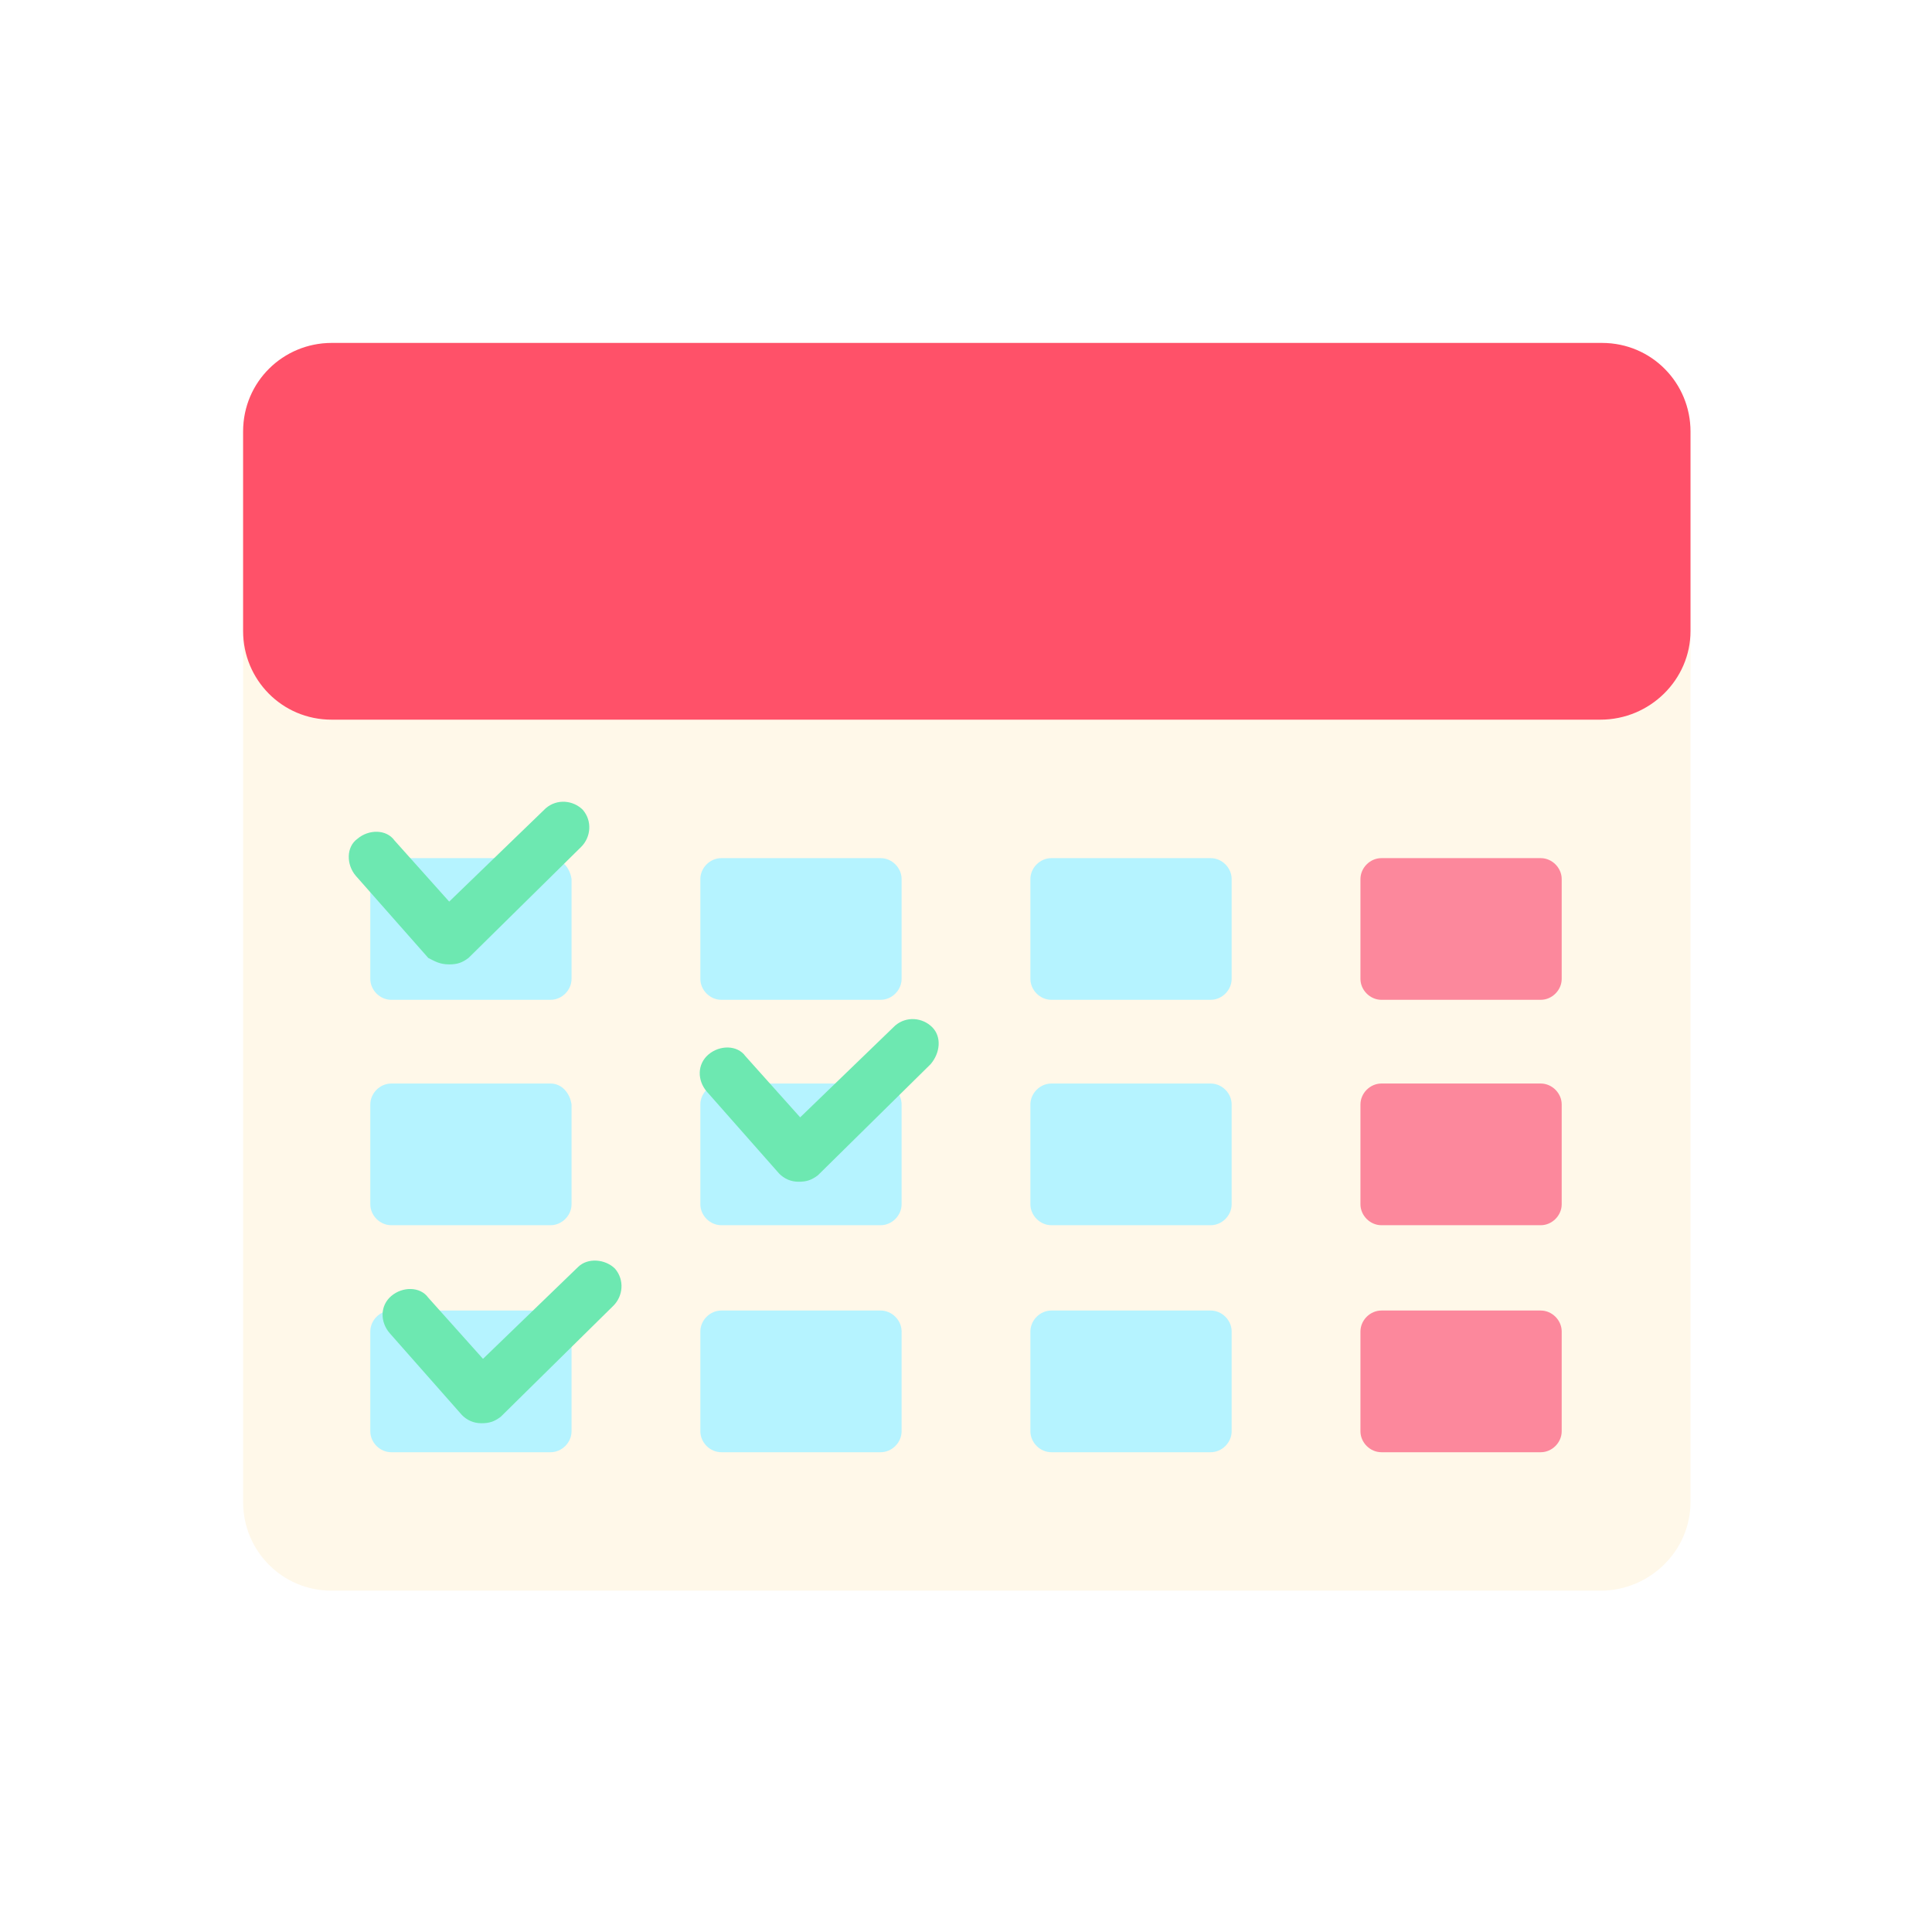
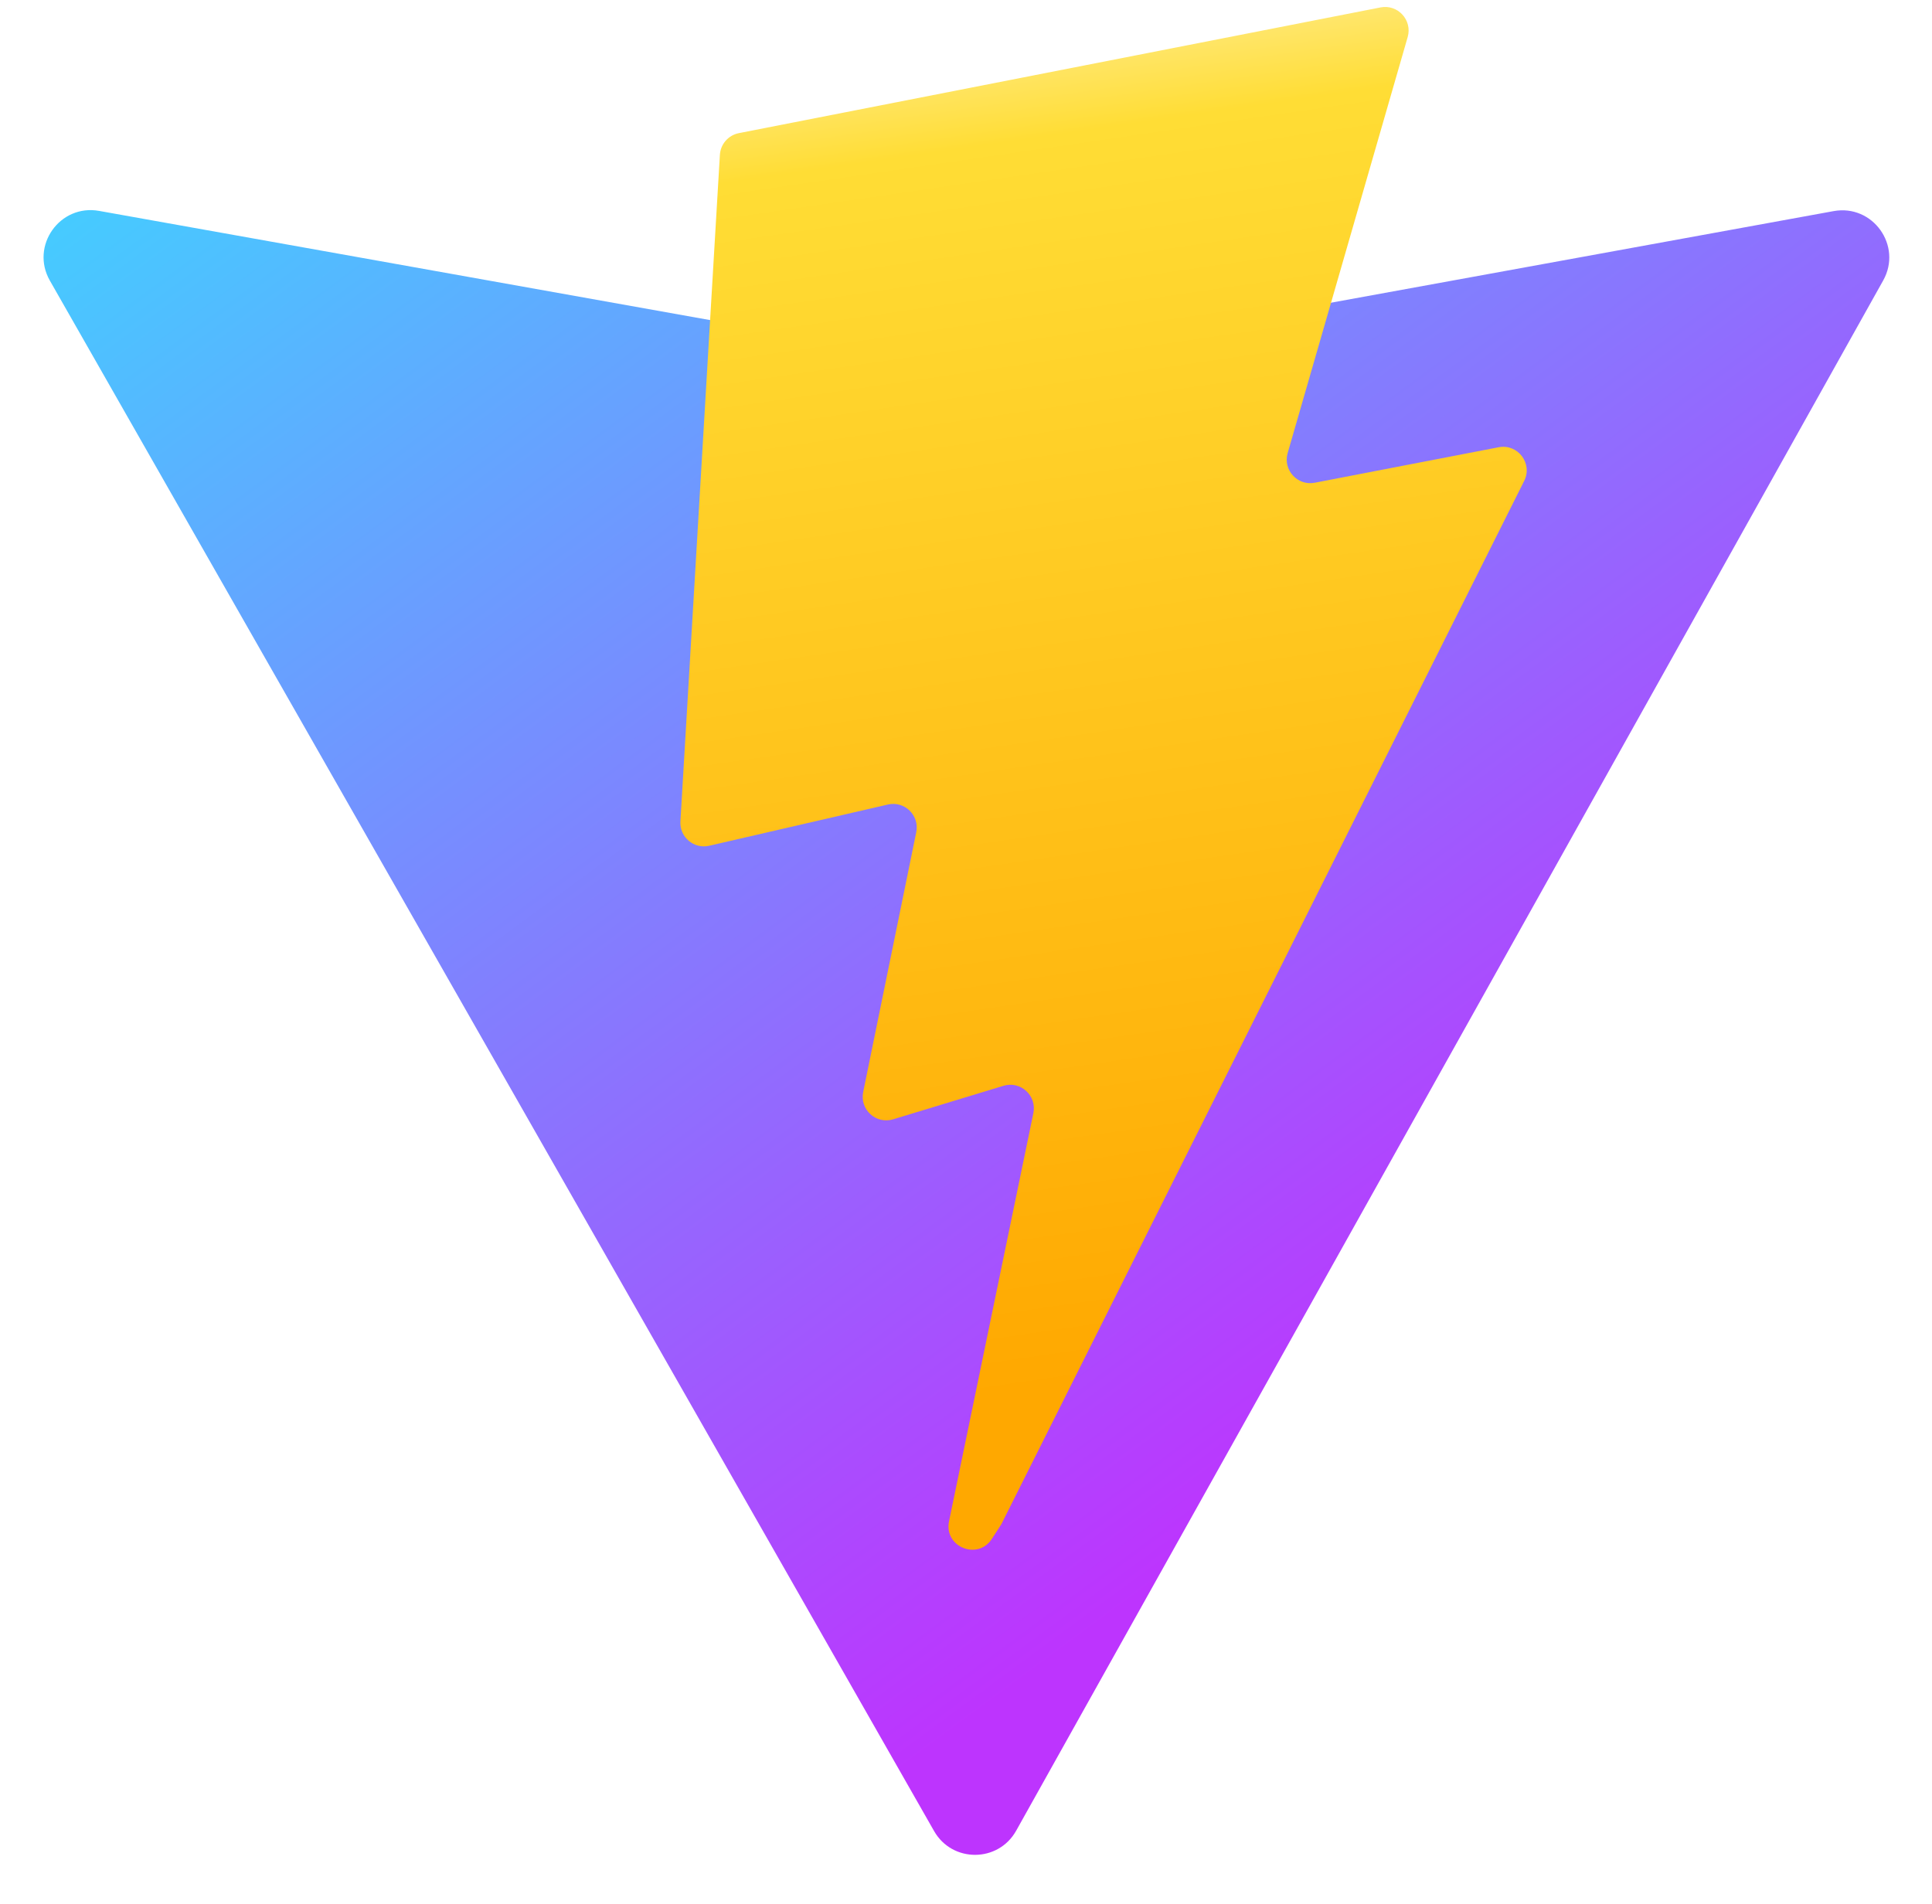
- <svg xmlns="http://www.w3.org/2000/svg" id="Layer_1" style="enable-background:new 0 0 120 120;" version="1.1" viewBox="0 0 120 120" xml:space="preserve">
-   <style type="text/css">
- 	.st0{fill:#FFF8E9;}
- 	.st1{fill:#FF5169;}
- 	.st2{fill:#B5F3FF;}
- 	.st3{fill:#FC889C;}
- 	.st4{fill:#6DE8B1;}
- </style>
-   <g>
-     <path class="st0" d="M99.4,98.8H20.6c-3.1,0-5.5-2.5-5.5-5.5V26.8c0-3.1,2.5-5.5,5.5-5.5h78.9c3.1,0,5.5,2.5,5.5,5.5v66.5   C105,96.3,102.5,98.8,99.4,98.8z" />
-     <path class="st1" d="M99.4,44.7H20.6c-3.1,0-5.5-2.5-5.5-5.5V26.8c0-3.1,2.5-5.5,5.5-5.5h78.9c3.1,0,5.5,2.5,5.5,5.5v12.4   C105,42.2,102.5,44.7,99.4,44.7z" />
-     <g>
-       <path class="st2" d="M34.2,53.3h-9.9c-0.7,0-1.3,0.6-1.3,1.3v6.2c0,0.7,0.6,1.3,1.3,1.3h9.9c0.7,0,1.3-0.6,1.3-1.3v-6.2    C35.4,53.9,34.9,53.3,34.2,53.3z" />
-       <path class="st2" d="M54.7,53.3h-9.9c-0.7,0-1.3,0.6-1.3,1.3v6.2c0,0.7,0.6,1.3,1.3,1.3h9.9c0.7,0,1.3-0.6,1.3-1.3v-6.2    C56,53.9,55.4,53.3,54.7,53.3z" />
-       <path class="st2" d="M75.2,53.3h-9.9c-0.7,0-1.3,0.6-1.3,1.3v6.2c0,0.7,0.6,1.3,1.3,1.3h9.9c0.7,0,1.3-0.6,1.3-1.3v-6.2    C76.5,53.9,75.9,53.3,75.2,53.3z" />
-       <path class="st2" d="M34.2,67.3h-9.9c-0.7,0-1.3,0.6-1.3,1.3v6.2c0,0.7,0.6,1.3,1.3,1.3h9.9c0.7,0,1.3-0.6,1.3-1.3v-6.2    C35.4,67.9,34.9,67.3,34.2,67.3z" />
-       <path class="st2" d="M54.7,67.3h-9.9c-0.7,0-1.3,0.6-1.3,1.3v6.2c0,0.7,0.6,1.3,1.3,1.3h9.9c0.7,0,1.3-0.6,1.3-1.3v-6.2    C56,67.9,55.4,67.3,54.7,67.3z" />
-       <path class="st2" d="M75.2,67.3h-9.9c-0.7,0-1.3,0.6-1.3,1.3v6.2c0,0.7,0.6,1.3,1.3,1.3h9.9c0.7,0,1.3-0.6,1.3-1.3v-6.2    C76.5,67.9,75.9,67.3,75.2,67.3z" />
-       <path class="st2" d="M34.2,81.4h-9.9c-0.7,0-1.3,0.6-1.3,1.3v6.2c0,0.7,0.6,1.3,1.3,1.3h9.9c0.7,0,1.3-0.6,1.3-1.3v-6.2    C35.4,82,34.9,81.4,34.2,81.4z" />
-       <path class="st2" d="M54.7,81.4h-9.9c-0.7,0-1.3,0.6-1.3,1.3v6.2c0,0.7,0.6,1.3,1.3,1.3h9.9c0.7,0,1.3-0.6,1.3-1.3v-6.2    C56,82,55.4,81.4,54.7,81.4z" />
-       <path class="st2" d="M75.2,81.4h-9.9c-0.7,0-1.3,0.6-1.3,1.3v6.2c0,0.7,0.6,1.3,1.3,1.3h9.9c0.7,0,1.3-0.6,1.3-1.3v-6.2    C76.5,82,75.9,81.4,75.2,81.4z" />
-     </g>
-     <g>
-       <path class="st3" d="M95.7,53.3h-9.9c-0.7,0-1.3,0.6-1.3,1.3v6.2c0,0.7,0.6,1.3,1.3,1.3h9.9c0.7,0,1.3-0.6,1.3-1.3v-6.2    C97,53.9,96.4,53.3,95.7,53.3z" />
-       <path class="st3" d="M95.7,67.3h-9.9c-0.7,0-1.3,0.6-1.3,1.3v6.2c0,0.7,0.6,1.3,1.3,1.3h9.9c0.7,0,1.3-0.6,1.3-1.3v-6.2    C97,67.9,96.4,67.3,95.7,67.3z" />
-       <path class="st3" d="M95.7,81.4h-9.9c-0.7,0-1.3,0.6-1.3,1.3v6.2c0,0.7,0.6,1.3,1.3,1.3h9.9c0.7,0,1.3-0.6,1.3-1.3v-6.2    C97,82,96.4,81.4,95.7,81.4z" />
-     </g>
-     <g>
-       <path class="st4" d="M27.9,59.9c0.5,0,0.8-0.1,1.2-0.4l7-6.9c0.6-0.6,0.7-1.6,0.1-2.3c-0.6-0.6-1.6-0.7-2.3-0.1L27.9,56l-3.4-3.8    c-0.5-0.7-1.6-0.7-2.3-0.1c-0.7,0.5-0.7,1.6-0.1,2.3l4.5,5.1C27,59.7,27.3,59.9,27.9,59.9z" />
-       <path class="st4" d="M57.9,63.8c-0.6-0.6-1.6-0.7-2.3-0.1l-5.9,5.7l-3.4-3.8c-0.5-0.7-1.6-0.7-2.3-0.1s-0.7,1.6-0.1,2.3l4.5,5.1    c0.3,0.3,0.7,0.5,1.2,0.5c0.5,0,0.8-0.1,1.2-0.4l7-6.9C58.4,65.4,58.5,64.4,57.9,63.8z" />
-       <path class="st4" d="M35.9,78.7L30,84.4l-3.4-3.8c-0.5-0.7-1.6-0.7-2.3-0.1s-0.7,1.6-0.1,2.3l4.5,5.1c0.3,0.3,0.7,0.5,1.2,0.5    c0.5,0,0.8-0.1,1.2-0.4l7-6.9c0.6-0.6,0.7-1.6,0.1-2.3C37.6,78.2,36.5,78.1,35.9,78.7z" />
-     </g>
-   </g>
+ <svg xmlns="http://www.w3.org/2000/svg" width="410" height="404" viewBox="0 0 410 404" fill="none">
+   <path d="M399.641 59.525L215.643 388.545C211.844 395.338 202.084 395.378 198.228 388.618L10.582 59.556C6.381 52.19 12.68 43.267 21.028 44.759L205.223 77.682C206.398 77.892 207.601 77.89 208.776 77.676L389.119 44.806C397.439 43.289 403.768 52.143 399.641 59.525Z" fill="url(#paint0_linear)" />
+   <path d="M292.965 1.574L156.801 28.255C154.563 28.694 152.906 30.59 152.771 32.866L144.395 174.33C144.198 177.662 147.258 180.248 150.51 179.498L188.42 170.749C191.967 169.931 195.172 173.055 194.443 176.622L183.18 231.775C182.422 235.487 185.907 238.661 189.532 237.56L212.947 230.446C216.577 229.344 220.065 232.527 219.297 236.242L201.398 322.875C200.278 328.294 207.486 331.249 210.492 326.603L212.5 323.5L323.454 102.072C325.312 98.365 322.108 94.137 318.036 94.923L279.014 102.454C275.347 103.161 272.227 99.746 273.262 96.158L298.731 7.867C299.767 4.273 296.636 0.855 292.965 1.574Z" fill="url(#paint1_linear)" />
+   <defs>
+     <linearGradient id="paint0_linear" x1="6" y1="33" x2="235" y2="344" gradientUnits="userSpaceOnUse">
+       <stop stop-color="#41D1FF" />
+       <stop offset="1" stop-color="#BD34FE" />
+     </linearGradient>
+     <linearGradient id="paint1_linear" x1="194.651" y1="8.818" x2="236.076" y2="292.989" gradientUnits="userSpaceOnUse">
+       <stop stop-color="#FFEA83" />
+       <stop offset="0.083" stop-color="#FFDD35" />
+       <stop offset="1" stop-color="#FFA800" />
+     </linearGradient>
+   </defs>
</svg>
